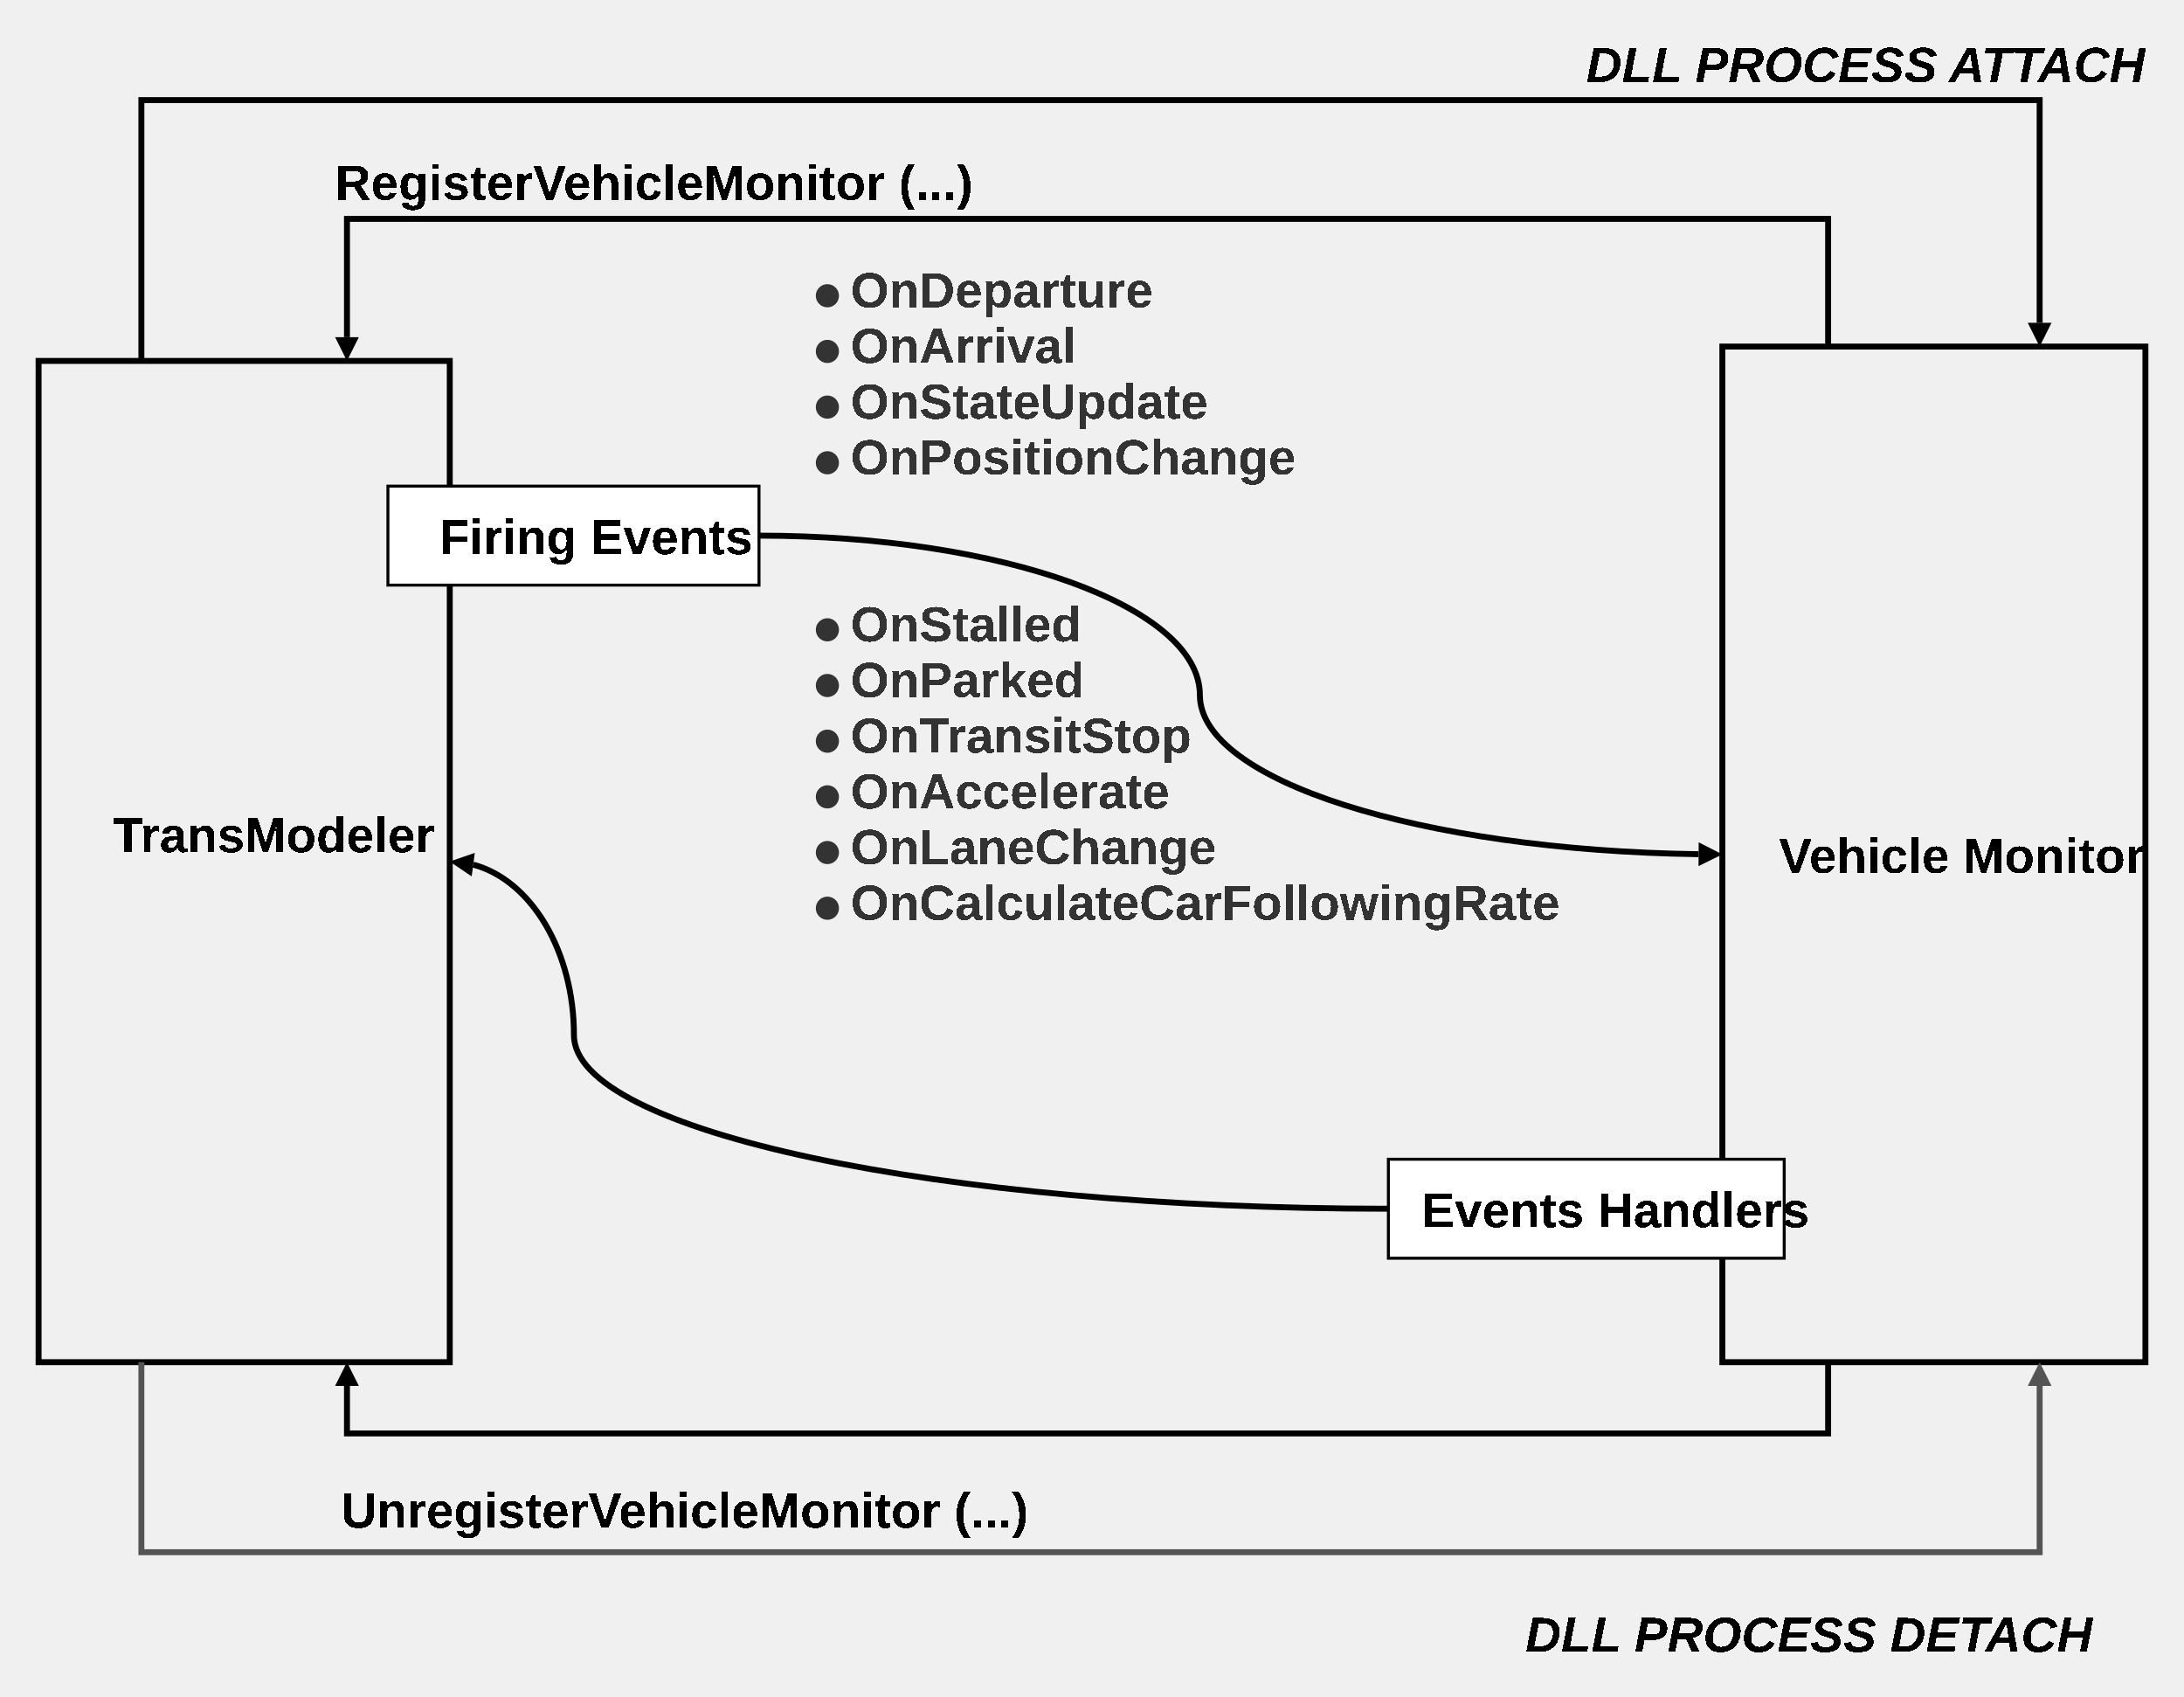
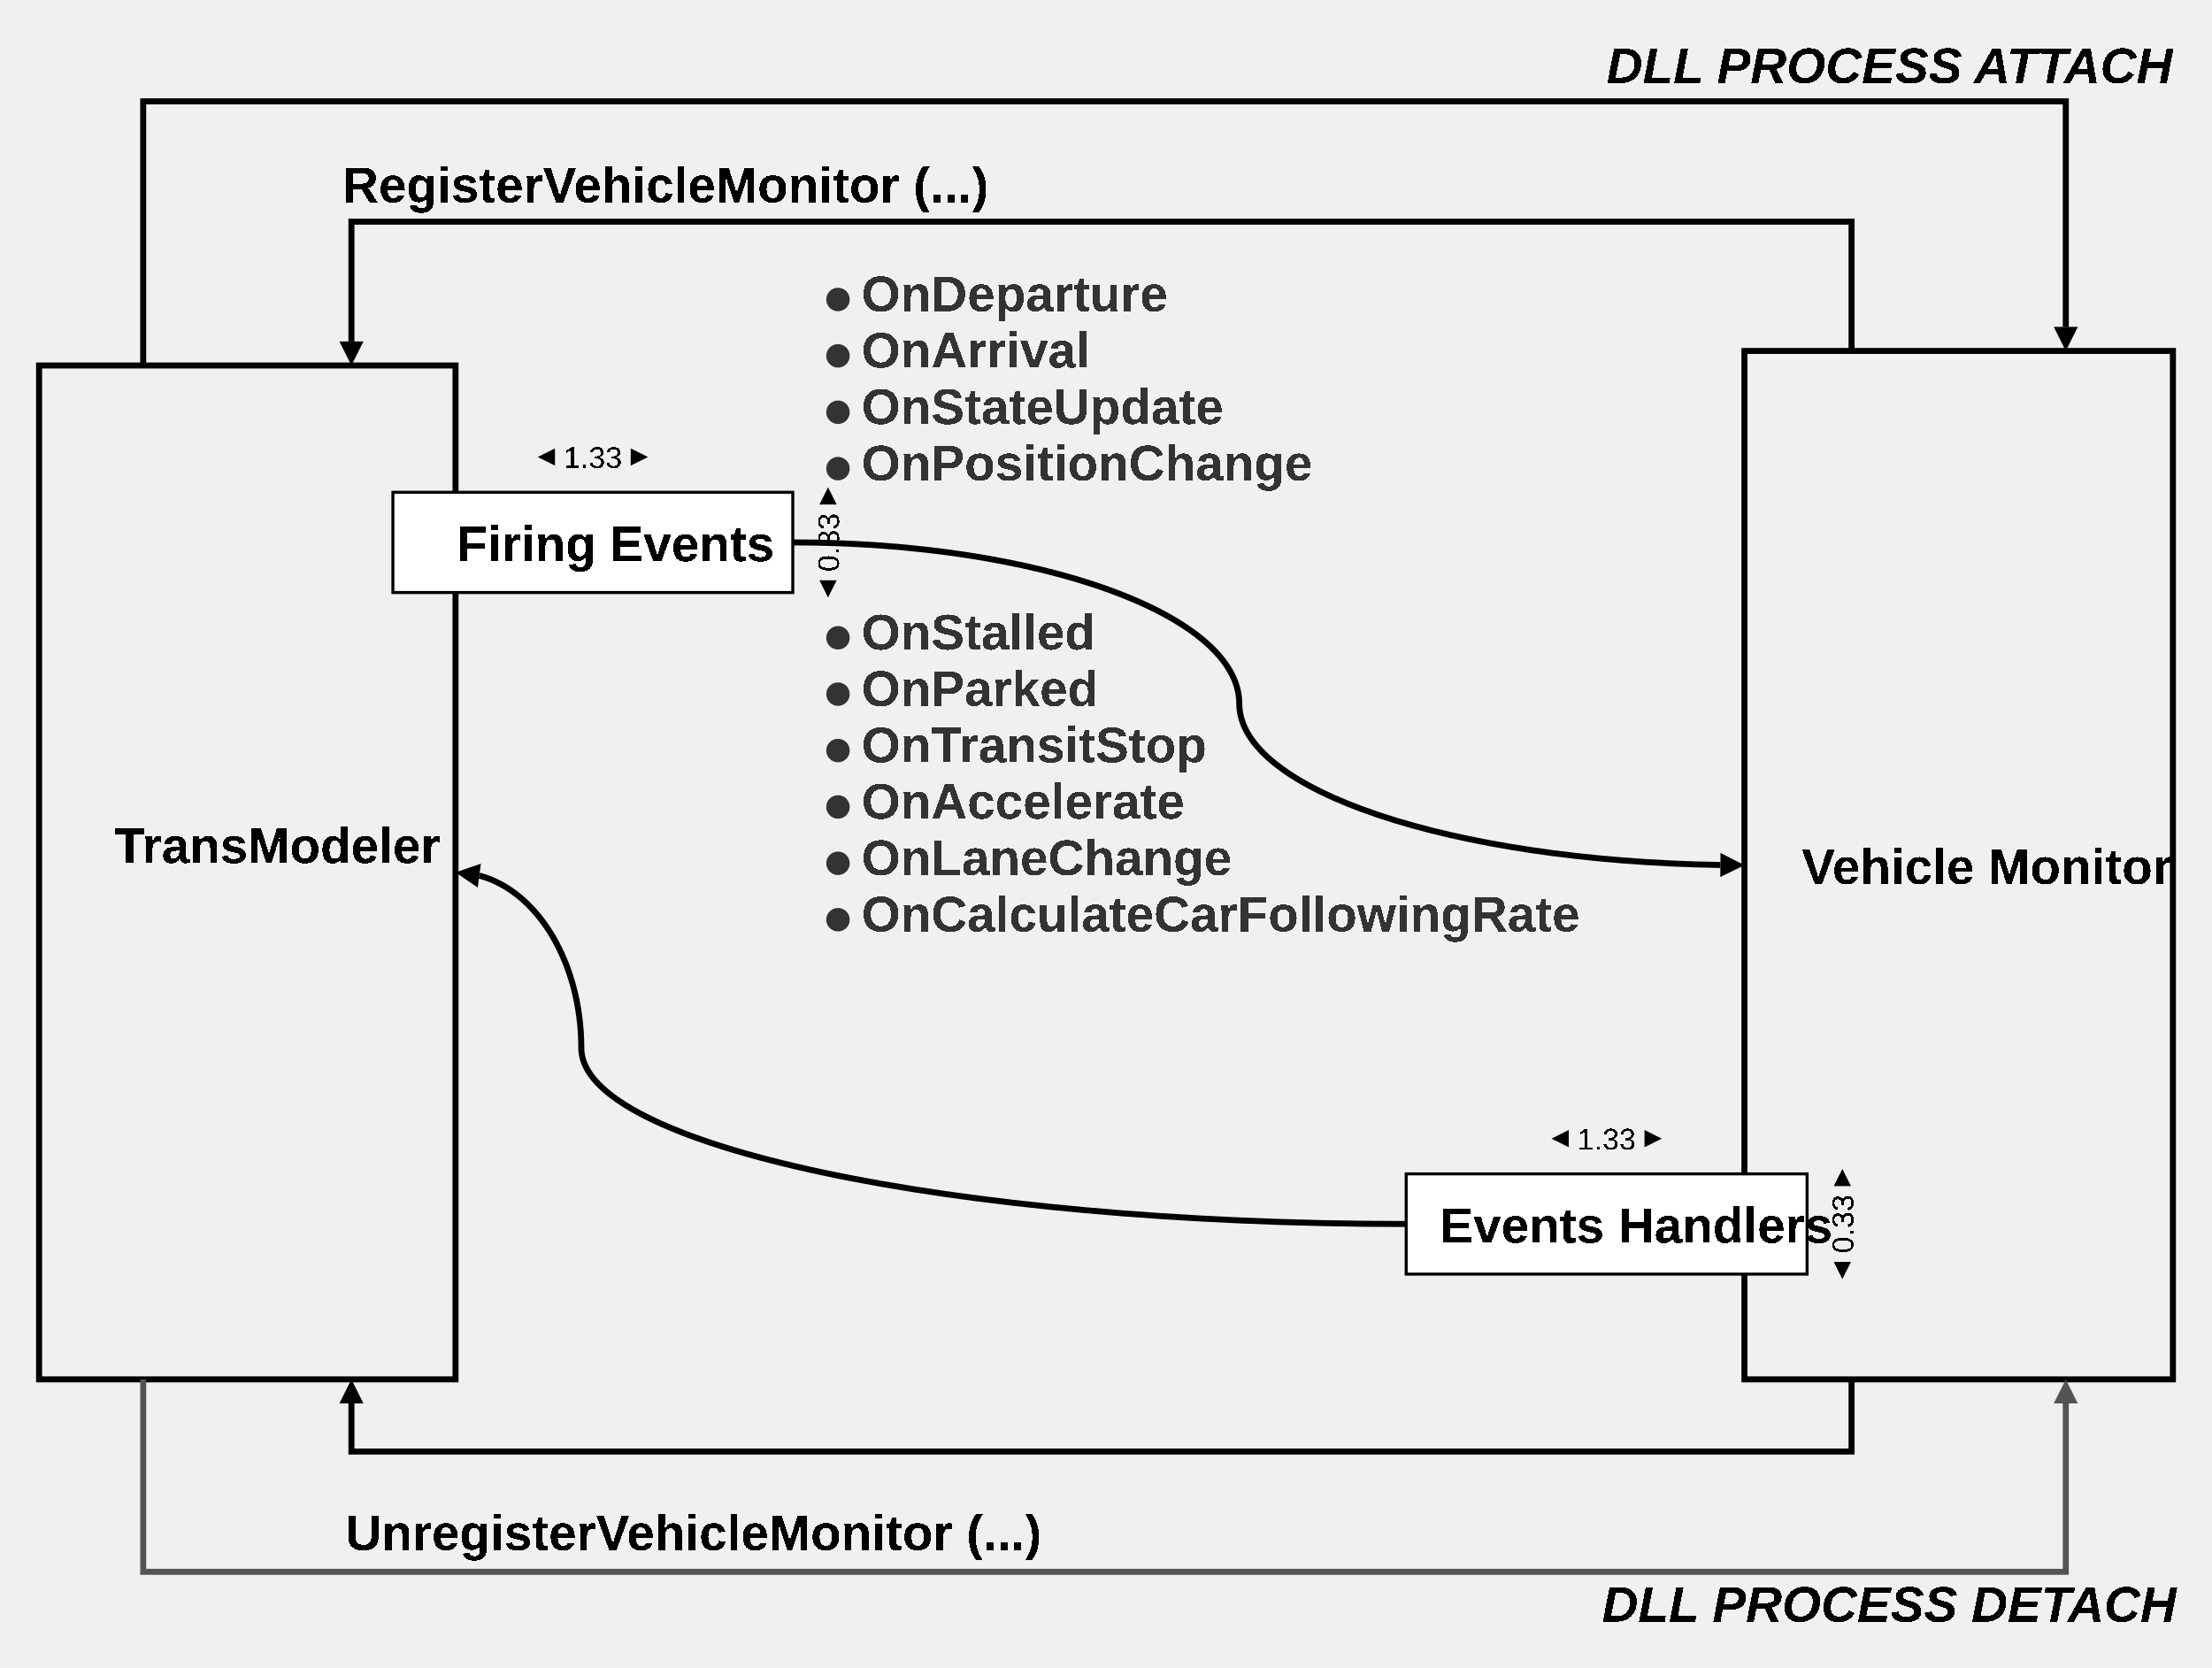
- <svg xmlns="http://www.w3.org/2000/svg" version="1.1" width="735.667" height="571.417" xlink="http://www.w3.org/1999/xlink" style="position:relative;overflow:hidden;" viewBox="148.333 -8.708 735.667 571.417">
+ <svg xmlns="http://www.w3.org/2000/svg" version="1.1" width="735.667" height="554.417" xlink="http://www.w3.org/1999/xlink" style="position:relative;overflow:hidden;" viewBox="148.333 -8.708 735.667 554.417">
  <defs />
  <g>
    <g width="138.5" height="337.167" transform="scale(1,1) translate(161.333,112.833)">
      <g stroke="#000000" stroke-opacity="1" stroke-width="2" stroke-dasharray="none" width="138.5" height="337.167" transform="scale(1,1) translate(0,0)" fill="none">
        <rect width="138.5" height="337.167" />
      </g>
      <g width="130.833" height="329.5" transform="scale(1,1) translate(3.833,3.833)">
        <text width="130.833" height="37.5" transform="scale(1,1) translate(0,146)" xml:space="preserve">
          <tspan xml:space="preserve" text-rendering="optimizeSpeed" font-size="16.667" font-weight="bold" font-style="normal" text-decoration="none" fill="#000000" opacity="1" x="21.17" text-anchor="start" y="15.625" textLength="88.493" style="font-family: Arial Narrow, Arial, Helvetica, sans-serif;">TransModeler</tspan>
        </text>
      </g>
    </g>
-     <g width="125" height="33.333" transform="scale(1,1) translate(279,155)">
-       <g stroke="#000000" stroke-opacity="1" stroke-width="1" stroke-dasharray="none" width="125" height="33.333" transform="scale(1,1) translate(0,0)" fill="#ffffff" fill-opacity="1">
-         <rect width="125" height="33.333" />
-       </g>
-       <g width="124" height="32.333" transform="scale(1,1) translate(0.5,0.5)">
-         <text width="124" height="18.75" transform="scale(1,1) translate(0,6.791667)" xml:space="preserve">
-           <tspan xml:space="preserve" text-rendering="optimizeSpeed" font-size="16.667" font-weight="bold" font-style="normal" text-decoration="none" fill="#000000" opacity="1" x="16.81" text-anchor="start" y="15.625" textLength="90.381" style="font-family: Arial Narrow, Arial, Helvetica, sans-serif;">Firing Events</tspan>
-         </text>
+     <g width="133" height="33.333" transform="scale(1,1) translate(279,155)">
+       <g stroke="#000000" stroke-opacity="1" stroke-width="1" stroke-dasharray="none" width="133" height="33.333" transform="scale(1,1) translate(0,0)" fill="#FFFFFF" fill-opacity="1">
+         <rect width="133" height="33.333" />
+       </g>
+       <g width="132" height="32.333" transform="scale(1,1) translate(0.5,0.5)">
+         <text width="132" height="18.75" transform="scale(1,1) translate(0,6.791667)" xml:space="preserve">
+           <tspan xml:space="preserve" text-rendering="optimizeSpeed" font-size="16.667" font-weight="bold" font-style="normal" text-decoration="none" fill="#000000" opacity="1" x="20.81" text-anchor="start" y="15.625" textLength="90.381" style="font-family: Arial Narrow, Arial, Helvetica, sans-serif;">Firing Events</tspan>
+         </text>
+       </g>
+       <g fill="#9999FF" stroke="#9999FF" stroke-opacity="1" opacity="1" transform="scale(1,1) translate(0,0)">
+         <path fill="none" stroke-width="1" stroke-dasharray="none" d="M0,0" />
+       </g>
+       <g width="19.466" height="11.458" transform="scale(1,1) translate(56.767,-17.458)" opacity="1">
+         <text width="19.466" height="11.458" transform="scale(1,1) translate(0,0)" xml:space="preserve">
+           <tspan xml:space="preserve" text-rendering="optimizeSpeed" font-size="10" font-weight="normal" font-style="normal" text-decoration="none" fill="#000" opacity="1" x="0" text-anchor="start" y="9.375" textLength="19.466" style="font-family: Arial, Helvetica Neue, Helvetica, sans-serif;">1.33</tspan>
+         </text>
+       </g>
+       <g transform="scale(1,1) translate(0,0)" fill="black" opacity="1">
+         <path d="M53.902,-14.594 L53.902,-8.865 L48.173,-11.729 L53.902,-14.594 z" />
+       </g>
+       <g transform="scale(1,1) translate(0,0)" fill="black" opacity="1">
+         <path d="M79.098,-14.594 L79.098,-8.865 L84.827,-11.729 L79.098,-14.594 z" />
+       </g>
+       <g width="19.466" height="11.458" transform="rotate(270,139,26.4) scale(1,1) translate(139,26.4)" opacity="1">
+         <text width="19.466" height="11.458" transform="scale(1,1) translate(0,0)" xml:space="preserve">
+           <tspan xml:space="preserve" text-rendering="optimizeSpeed" font-size="10" font-weight="normal" font-style="normal" text-decoration="none" fill="#000" opacity="1" x="0" text-anchor="start" y="9.375" textLength="19.466" style="font-family: Arial, Helvetica Neue, Helvetica, sans-serif;">0.33</tspan>
+         </text>
+       </g>
+       <g transform="scale(1,1) translate(0,0)" fill="black" opacity="1">
+         <path d="M147.594,4.069 L141.865,4.069 L144.729,-1.66 L147.594,4.069 z" />
+       </g>
+       <g transform="scale(1,1) translate(0,0)" fill="black" opacity="1">
+         <path d="M147.594,29.264 L141.865,29.264 L144.729,34.993 L147.594,29.264 z" />
      </g>
    </g>
    <g width="142.5" height="342" transform="scale(1,1) translate(728.5,108)">
      <g stroke="#000000" stroke-opacity="1" stroke-width="2" stroke-dasharray="none" width="142.5" height="342" transform="scale(1,1) translate(0,0)" fill="none">
        <rect width="142.5" height="342" />
      </g>
      <g width="134.833" height="334.333" transform="scale(1,1) translate(3.833,3.833)">
        <text width="134.833" height="56.25" transform="scale(1,1) translate(0,139.0417)" xml:space="preserve">
          <tspan xml:space="preserve" text-rendering="optimizeSpeed" font-size="16.667" font-weight="bold" font-style="normal" text-decoration="none" fill="#000000" opacity="1" x="15.195" text-anchor="start" y="34.375" textLength="104.443" style="font-family: Arial Narrow, Arial, Helvetica, sans-serif;">Vehicle Monitor</tspan>
        </text>
      </g>
    </g>
    <g width="639.417" height="4.833" transform="scale(1,1) translate(195.958,108)">
      <g transform="scale(1,1) translate(0,0)" fill="#000000" stroke="#000000" stroke-opacity="1">
        <path d="M 0 4.833 L 0 -83 L 639.417 -83 L 639.417 -8" fill="none" stroke-width="2" stroke-dasharray="none" />
        <g>
          <g stroke-dasharray="none">
            <path d="M643.417,-8L639.417,0L635.417,-8z" stroke="none" fill-opacity="1" />
          </g>
        </g>
      </g>
      <g stroke-width="0" stroke-dasharray="none" fill="#F2F2F2" opacity="0" width="17.202" height="20.75" transform="scale(1,1) translate(311.107,-93.375)">
        <rect width="17.202" height="20.75" />
      </g>
      <g width="15.202" height="87.833" transform="scale(1,1) translate(312.107,-92.375)">
        <text width="15.202" height="18.75" transform="scale(1,1) translate(0,0)" xml:space="preserve" />
      </g>
    </g>
    <g width="639.417" height="2" transform="scale(1,1) translate(195.958,450)">
      <g transform="scale(1,1) translate(0,0)" fill="#545454" stroke="#545454" stroke-opacity="1">
        <path d="M 0 0 L 0 64 L 639.417 64 L 639.417 8" fill="none" stroke-width="2" stroke-dasharray="none" />
        <g>
          <g stroke-dasharray="none">
            <path d="M635.417,8L639.417,0L643.417,8z" stroke="none" fill-opacity="1" />
          </g>
        </g>
      </g>
      <g stroke-width="0" stroke-dasharray="none" fill="#F2F2F2" opacity="0" width="40.005" height="20.75" transform="scale(1,1) translate(299.706,53.625)">
        <rect width="40.005" height="20.75" />
      </g>
      <g width="38.005" height="64" transform="scale(1,1) translate(300.706,54.625)">
        <text width="38.005" height="18.75" transform="scale(1,1) translate(0,0)" xml:space="preserve" />
      </g>
    </g>
-     <g width="324.5" height="107.333" transform="scale(1,1) translate(404,171.667)">
-       <g transform="scale(1,1) translate(0,0)" fill="#000000" stroke="#000000" stroke-opacity="1">
-         <path d="M 0 0 A 148.5 53.667 0 0 1 148.5 53.667 A 176 53.667 0 0 0 316.5 107.278" fill="none" stroke-width="2" stroke-dasharray="none" />
-         <g>
-           <g stroke-dasharray="none">
-             <path d="M316.528,103.279L324.5,107.333L316.473,111.278z" stroke="none" fill-opacity="1" />
+     <g width="316.5" height="107.333" transform="scale(1,1) translate(412,171.667)">
+       <g transform="scale(1,1) translate(0,0)" fill="#000000" stroke="#000000" stroke-opacity="1">
+         <path d="M 0 0 A 148.5 53.667 0 0 1 148.5 53.667 A 168 53.667 0 0 0 308.5 107.273" fill="none" stroke-width="2" stroke-dasharray="none" />
+         <g>
+           <g stroke-dasharray="none">
+             <path d="M308.53,103.273L316.5,107.333L308.47,111.273z" stroke="none" fill-opacity="1" />
          </g>
        </g>
      </g>
    </g>
    <g width="316.167" height="116.917" transform="scale(1,1) translate(299.833,281.417)">
      <g transform="scale(1,1) translate(0,0)" fill="#000000" stroke="#000000" stroke-opacity="1">
        <path d="M 7.909 1.043 A 41.833 58.458 0 0 1 41.833 58.458 A 274.333 58.458 0 0 0 316.167 116.917" fill="none" stroke-width="2" stroke-dasharray="none" />
        <g>
          <g stroke-dasharray="none">
            <path d="M7.386,5.009L-0.023,-0.003L8.432,-2.922z" stroke="none" fill-opacity="1" />
          </g>
        </g>
      </g>
    </g>
    <g width="498.917" height="4.833" transform="scale(1,1) translate(265.208,108)">
      <g transform="scale(1,1) translate(0,0)" fill="#000000" stroke="#000000" stroke-opacity="1">
        <path d="M 0 -3.167 L 0 -43 L 498.917 -43 L 498.917 0" fill="none" stroke-width="2" stroke-dasharray="none" />
        <g>
          <g stroke-dasharray="none">
            <path d="M4,-3.167L0,4.833L-4,-3.167z" stroke="none" fill-opacity="1" />
          </g>
        </g>
      </g>
      <g stroke-width="0" stroke-dasharray="none" fill="#FFFFFF" opacity="0" width="15.949" height="20.75" transform="scale(1,1) translate(241.484,-53.375)">
        <rect width="15.949" height="20.75" />
      </g>
      <g width="13.949" height="47.833" transform="scale(1,1) translate(242.484,-52.375)">
        <text width="13.949" height="18.75" transform="scale(1,1) translate(0,0)" xml:space="preserve" />
      </g>
    </g>
    <g width="498.917" height="2" transform="scale(1,1) translate(265.208,450)">
      <g transform="scale(1,1) translate(0,0)" fill="#000000" stroke="#000000" stroke-opacity="1">
        <path d="M 0 8 L 0 24 L 498.917 24 L 498.917 0" fill="none" stroke-width="2" stroke-dasharray="none" />
        <g>
          <g stroke-dasharray="none">
            <path d="M-4,8L0,0L4,8z" stroke="none" fill-opacity="1" />
          </g>
        </g>
      </g>
      <g stroke-width="0" stroke-dasharray="none" fill="#FDEADA" opacity="0" width="32.404" height="20.75" transform="scale(1,1) translate(233.257,13.625)">
        <rect width="32.404" height="20.75" />
      </g>
      <g width="30.404" height="24" transform="scale(1,1) translate(234.257,14.625)">
        <text width="30.404" height="18.75" transform="scale(1,1) translate(0,0)" xml:space="preserve" />
      </g>
    </g>
    <g width="211.556" height="225" transform="scale(1,1) translate(419.222,79.167)">
      <g stroke="#000000" stroke-opacity="1" stroke-width="0" stroke-dasharray="none" width="211.556" height="225" transform="scale(1,1) translate(0,0)" fill="none">
        <rect width="211.556" height="225" />
      </g>
      <g width="211.556" height="225" transform="scale(1,1) translate(0,0)">
        <text width="211.556" height="225" transform="scale(1,1) translate(0,0)" xml:space="preserve">
          <tspan xml:space="preserve" text-rendering="optimizeSpeed" font-size="16.667" font-weight="bold" font-style="normal" text-decoration="none" fill="#333333" opacity="1" x="15.625" text-anchor="start" y="15.625" textLength="83.529" style="font-family: Arial Narrow, Arial, Helvetica, sans-serif;">OnDeparture</tspan>
          <tspan xml:space="preserve" text-rendering="optimizeSpeed" font-size="16.667" font-weight="bold" font-style="normal" text-decoration="none" fill="#333333" opacity="1" x="15.625" text-anchor="start" y="34.375" textLength="62.288" style="font-family: Arial Narrow, Arial, Helvetica, sans-serif;">OnArrival</tspan>
          <tspan xml:space="preserve" text-rendering="optimizeSpeed" font-size="16.667" font-weight="bold" font-style="normal" text-decoration="none" fill="#333333" opacity="1" x="15.625" text-anchor="start" y="53.125" textLength="98.714" style="font-family: Arial Narrow, Arial, Helvetica, sans-serif;">OnStateUpdate</tspan>
          <tspan xml:space="preserve" text-rendering="optimizeSpeed" font-size="16.667" font-weight="bold" font-style="normal" text-decoration="none" fill="#333333" opacity="1" x="15.625" text-anchor="start" y="71.875" textLength="123.014" style="font-family: Arial Narrow, Arial, Helvetica, sans-serif;">OnPositionChange</tspan>
          <tspan xml:space="preserve" text-rendering="optimizeSpeed" font-size="16.667" font-weight="bold" font-style="normal" text-decoration="none" fill="#333333" opacity="1" x="15.625" text-anchor="start" y="128.125" textLength="63.802" style="font-family: Arial Narrow, Arial, Helvetica, sans-serif;">OnStalled</tspan>
          <tspan xml:space="preserve" text-rendering="optimizeSpeed" font-size="16.667" font-weight="bold" font-style="normal" text-decoration="none" fill="#333333" opacity="1" x="15.625" text-anchor="start" y="146.875" textLength="64.567" style="font-family: Arial Narrow, Arial, Helvetica, sans-serif;">OnParked</tspan>
          <tspan xml:space="preserve" text-rendering="optimizeSpeed" font-size="16.667" font-weight="bold" font-style="normal" text-decoration="none" fill="#333333" opacity="1" x="15.625" text-anchor="start" y="165.625" textLength="94.173" style="font-family: Arial Narrow, Arial, Helvetica, sans-serif;">OnTransitStop</tspan>
          <tspan xml:space="preserve" text-rendering="optimizeSpeed" font-size="16.667" font-weight="bold" font-style="normal" text-decoration="none" fill="#333333" opacity="1" x="15.625" text-anchor="start" y="184.375" textLength="88.118" style="font-family: Arial Narrow, Arial, Helvetica, sans-serif;">OnAccelerate</tspan>
          <tspan xml:space="preserve" text-rendering="optimizeSpeed" font-size="16.667" font-weight="bold" font-style="normal" text-decoration="none" fill="#333333" opacity="1" x="15.625" text-anchor="start" y="203.125" textLength="101.009" style="font-family: Arial Narrow, Arial, Helvetica, sans-serif;">OnLaneChange</tspan>
          <tspan xml:space="preserve" text-rendering="optimizeSpeed" font-size="16.667" font-weight="bold" font-style="normal" text-decoration="none" fill="#333333" opacity="1" x="15.625" text-anchor="start" y="221.875" textLength="195.931" style="font-family: Arial Narrow, Arial, Helvetica, sans-serif;">OnCalculateCarFollowingRate</tspan>
        </text>
        <g width="211.556" height="225" transform="scale(1,1) translate(0,0)">
          <g width="7.812" height="7.812" transform="scale(1,1) translate(3.906,7.812)" fill="#333333" stroke="none" stroke-width="0" stroke-dasharray="none">
            <ellipse rx="3.906" ry="3.906" cx="3.906" cy="3.906" />
          </g>
          <g width="7.812" height="7.812" transform="scale(1,1) translate(3.906,26.562)" fill="#333333" stroke="none" stroke-width="0" stroke-dasharray="none">
            <ellipse rx="3.906" ry="3.906" cx="3.906" cy="3.906" />
          </g>
          <g width="7.812" height="7.812" transform="scale(1,1) translate(3.906,45.312)" fill="#333333" stroke="none" stroke-width="0" stroke-dasharray="none">
            <ellipse rx="3.906" ry="3.906" cx="3.906" cy="3.906" />
          </g>
          <g width="7.812" height="7.812" transform="scale(1,1) translate(3.906,64.062)" fill="#333333" stroke="none" stroke-width="0" stroke-dasharray="none">
            <ellipse rx="3.906" ry="3.906" cx="3.906" cy="3.906" />
          </g>
          <g width="7.812" height="7.812" transform="scale(1,1) translate(3.906,120.312)" fill="#333333" stroke="none" stroke-width="0" stroke-dasharray="none">
            <ellipse rx="3.906" ry="3.906" cx="3.906" cy="3.906" />
          </g>
          <g width="7.812" height="7.812" transform="scale(1,1) translate(3.906,139.062)" fill="#333333" stroke="none" stroke-width="0" stroke-dasharray="none">
            <ellipse rx="3.906" ry="3.906" cx="3.906" cy="3.906" />
          </g>
          <g width="7.812" height="7.812" transform="scale(1,1) translate(3.906,157.812)" fill="#333333" stroke="none" stroke-width="0" stroke-dasharray="none">
            <ellipse rx="3.906" ry="3.906" cx="3.906" cy="3.906" />
          </g>
          <g width="7.812" height="7.812" transform="scale(1,1) translate(3.906,176.562)" fill="#333333" stroke="none" stroke-width="0" stroke-dasharray="none">
            <ellipse rx="3.906" ry="3.906" cx="3.906" cy="3.906" />
          </g>
          <g width="7.812" height="7.812" transform="scale(1,1) translate(3.906,195.312)" fill="#333333" stroke="none" stroke-width="0" stroke-dasharray="none">
            <ellipse rx="3.906" ry="3.906" cx="3.906" cy="3.906" />
          </g>
          <g width="7.812" height="7.812" transform="scale(1,1) translate(3.906,214.062)" fill="#333333" stroke="none" stroke-width="0" stroke-dasharray="none">
            <ellipse rx="3.906" ry="3.906" cx="3.906" cy="3.906" />
          </g>
        </g>
      </g>
    </g>
    <g width="153.743" height="18.75" transform="scale(1,1) translate(682.628,3.292)">
      <g stroke="#545454" stroke-opacity="1" stroke-width="0" stroke-dasharray="none" width="153.743" height="18.75" transform="scale(1,1) translate(0,0)" fill="none">
        <rect width="153.743" height="18.75" />
      </g>
      <g width="153.743" height="18.75" transform="scale(1,1) translate(0,0)">
        <text width="153.743" height="18.75" transform="scale(1,1) translate(0,0)" xml:space="preserve">
          <tspan xml:space="preserve" text-rendering="optimizeSpeed" font-size="16.667" font-weight="bold" font-style="italic" text-decoration="none" fill="#000000" opacity="1" x="0" text-anchor="start" y="15.625" textLength="153.743" style="font-family: Arial Narrow, Arial, Helvetica, sans-serif;">DLL PROCESS ATTACH</tspan>
        </text>
      </g>
    </g>
-     <g width="179.997" height="18.75" transform="scale(1,1) translate(261.235,42.958)">
+     <g width="179.997" height="18.75" transform="scale(1,1) translate(262.235,42.958)">
      <g stroke="#545454" stroke-opacity="1" stroke-width="0" stroke-dasharray="none" width="179.997" height="18.75" transform="scale(1,1) translate(0,0)" fill="none">
        <rect width="179.997" height="18.75" />
      </g>
      <g width="179.997" height="18.75" transform="scale(1,1) translate(0,0)">
        <text width="179.997" height="18.75" transform="scale(1,1) translate(0,0)" xml:space="preserve">
          <tspan xml:space="preserve" text-rendering="optimizeSpeed" font-size="16.667" font-weight="bold" font-style="normal" text-decoration="none" fill="#000000" opacity="1" x="0" text-anchor="start" y="15.625" textLength="179.997" style="font-family: Arial Narrow, Arial, Helvetica, sans-serif;">RegisterVehicleMonitor (...)</tspan>
        </text>
      </g>
    </g>
-     <g width="163.965" height="18.75" transform="scale(1,1) translate(657.481,531.958)">
+     <g width="163.965" height="18.75" transform="scale(1,1) translate(676.481,514.958)">
      <g stroke="#545454" stroke-opacity="1" stroke-width="0" stroke-dasharray="none" width="163.965" height="18.75" transform="scale(1,1) translate(0,0)" fill="none">
        <rect width="163.965" height="18.75" />
      </g>
      <g width="163.965" height="18.75" transform="scale(1,1) translate(0,0)">
        <text width="163.965" height="18.75" transform="scale(1,1) translate(0,0)" xml:space="preserve">
          <tspan xml:space="preserve" text-rendering="optimizeSpeed" font-size="16.667" font-weight="bold" font-style="italic" text-decoration="none" fill="#000000" opacity="1" x="0" text-anchor="start" y="15.625" textLength="160.156" style="font-family: Arial Narrow, Arial, Helvetica, sans-serif;"> DLL PROCESS DETACH</tspan>
        </text>
      </g>
    </g>
-     <g width="193.669" height="18.75" transform="scale(1,1) translate(263.208,490.146)">
+     <g width="193.669" height="18.75" transform="scale(1,1) translate(263.208,491.146)">
      <g stroke="#545454" stroke-opacity="1" stroke-width="0" stroke-dasharray="none" width="193.669" height="18.75" transform="scale(1,1) translate(0,0)" fill="none">
        <rect width="193.669" height="18.75" />
      </g>
      <g width="193.669" height="18.75" transform="scale(1,1) translate(0,0)">
        <text width="193.669" height="18.75" transform="scale(1,1) translate(0,0)" xml:space="preserve">
          <tspan xml:space="preserve" text-rendering="optimizeSpeed" font-size="16.667" font-weight="bold" font-style="normal" text-decoration="none" fill="#000000" opacity="1" x="0" text-anchor="start" y="15.625" textLength="193.669" style="font-family: Arial Narrow, Arial, Helvetica, sans-serif;">UnregisterVehicleMonitor (...)</tspan>
        </text>
      </g>
    </g>
    <g width="133.333" height="33.333" transform="scale(1,1) translate(616,381.667)">
      <g stroke="#000000" stroke-opacity="1" stroke-width="1" stroke-dasharray="none" width="133.333" height="33.333" transform="scale(1,1) translate(0,0)" fill="#FFFFFF" fill-opacity="1">
        <rect width="133.333" height="33.333" />
      </g>
      <g width="132.333" height="32.333" transform="scale(1,1) translate(0.5,0.5)">
        <text width="132.333" height="18.75" transform="scale(1,1) translate(0,6.791667)" xml:space="preserve">
          <tspan xml:space="preserve" text-rendering="optimizeSpeed" font-size="16.667" font-weight="bold" font-style="normal" text-decoration="none" fill="#000000" opacity="1" x="10.714" text-anchor="start" y="15.625" textLength="110.905" style="font-family: Arial Narrow, Arial, Helvetica, sans-serif;">Events Handlers</tspan>
        </text>
      </g>
+       <g fill="#9999FF" stroke="#9999FF" stroke-opacity="1" opacity="1" transform="scale(1,1) translate(0,0)">
+         <path fill="none" stroke-width="1" stroke-dasharray="none" d="M0,0" />
+       </g>
+       <g width="19.466" height="11.458" transform="scale(1,1) translate(56.934,-17.458)" opacity="1">
+         <text width="19.466" height="11.458" transform="scale(1,1) translate(0,0)" xml:space="preserve">
+           <tspan xml:space="preserve" text-rendering="optimizeSpeed" font-size="10" font-weight="normal" font-style="normal" text-decoration="none" fill="#000" opacity="1" x="0" text-anchor="start" y="9.375" textLength="19.466" style="font-family: Arial, Helvetica Neue, Helvetica, sans-serif;">1.33</tspan>
+         </text>
+       </g>
+       <g transform="scale(1,1) translate(0,0)" fill="black" opacity="1">
+         <path d="M54.069,-14.594 L54.069,-8.865 L48.34,-11.729 L54.069,-14.594 z" />
+       </g>
+       <g transform="scale(1,1) translate(0,0)" fill="black" opacity="1">
+         <path d="M79.264,-14.594 L79.264,-8.865 L84.993,-11.729 L79.264,-14.594 z" />
+       </g>
+       <g width="19.466" height="11.458" transform="rotate(270,139.333,26.4) scale(1,1) translate(139.333,26.4)" opacity="1">
+         <text width="19.466" height="11.458" transform="scale(1,1) translate(0,0)" xml:space="preserve">
+           <tspan xml:space="preserve" text-rendering="optimizeSpeed" font-size="10" font-weight="normal" font-style="normal" text-decoration="none" fill="#000" opacity="1" x="0" text-anchor="start" y="9.375" textLength="19.466" style="font-family: Arial, Helvetica Neue, Helvetica, sans-serif;">0.33</tspan>
+         </text>
+       </g>
+       <g transform="scale(1,1) translate(0,0)" fill="black" opacity="1">
+         <path d="M147.927,4.069 L142.198,4.069 L145.062,-1.66 L147.927,4.069 z" />
+       </g>
+       <g transform="scale(1,1) translate(0,0)" fill="black" opacity="1">
+         <path d="M147.927,29.264 L142.198,29.264 L145.062,34.993 L147.927,29.264 z" />
+       </g>
    </g>
  </g>
</svg>
